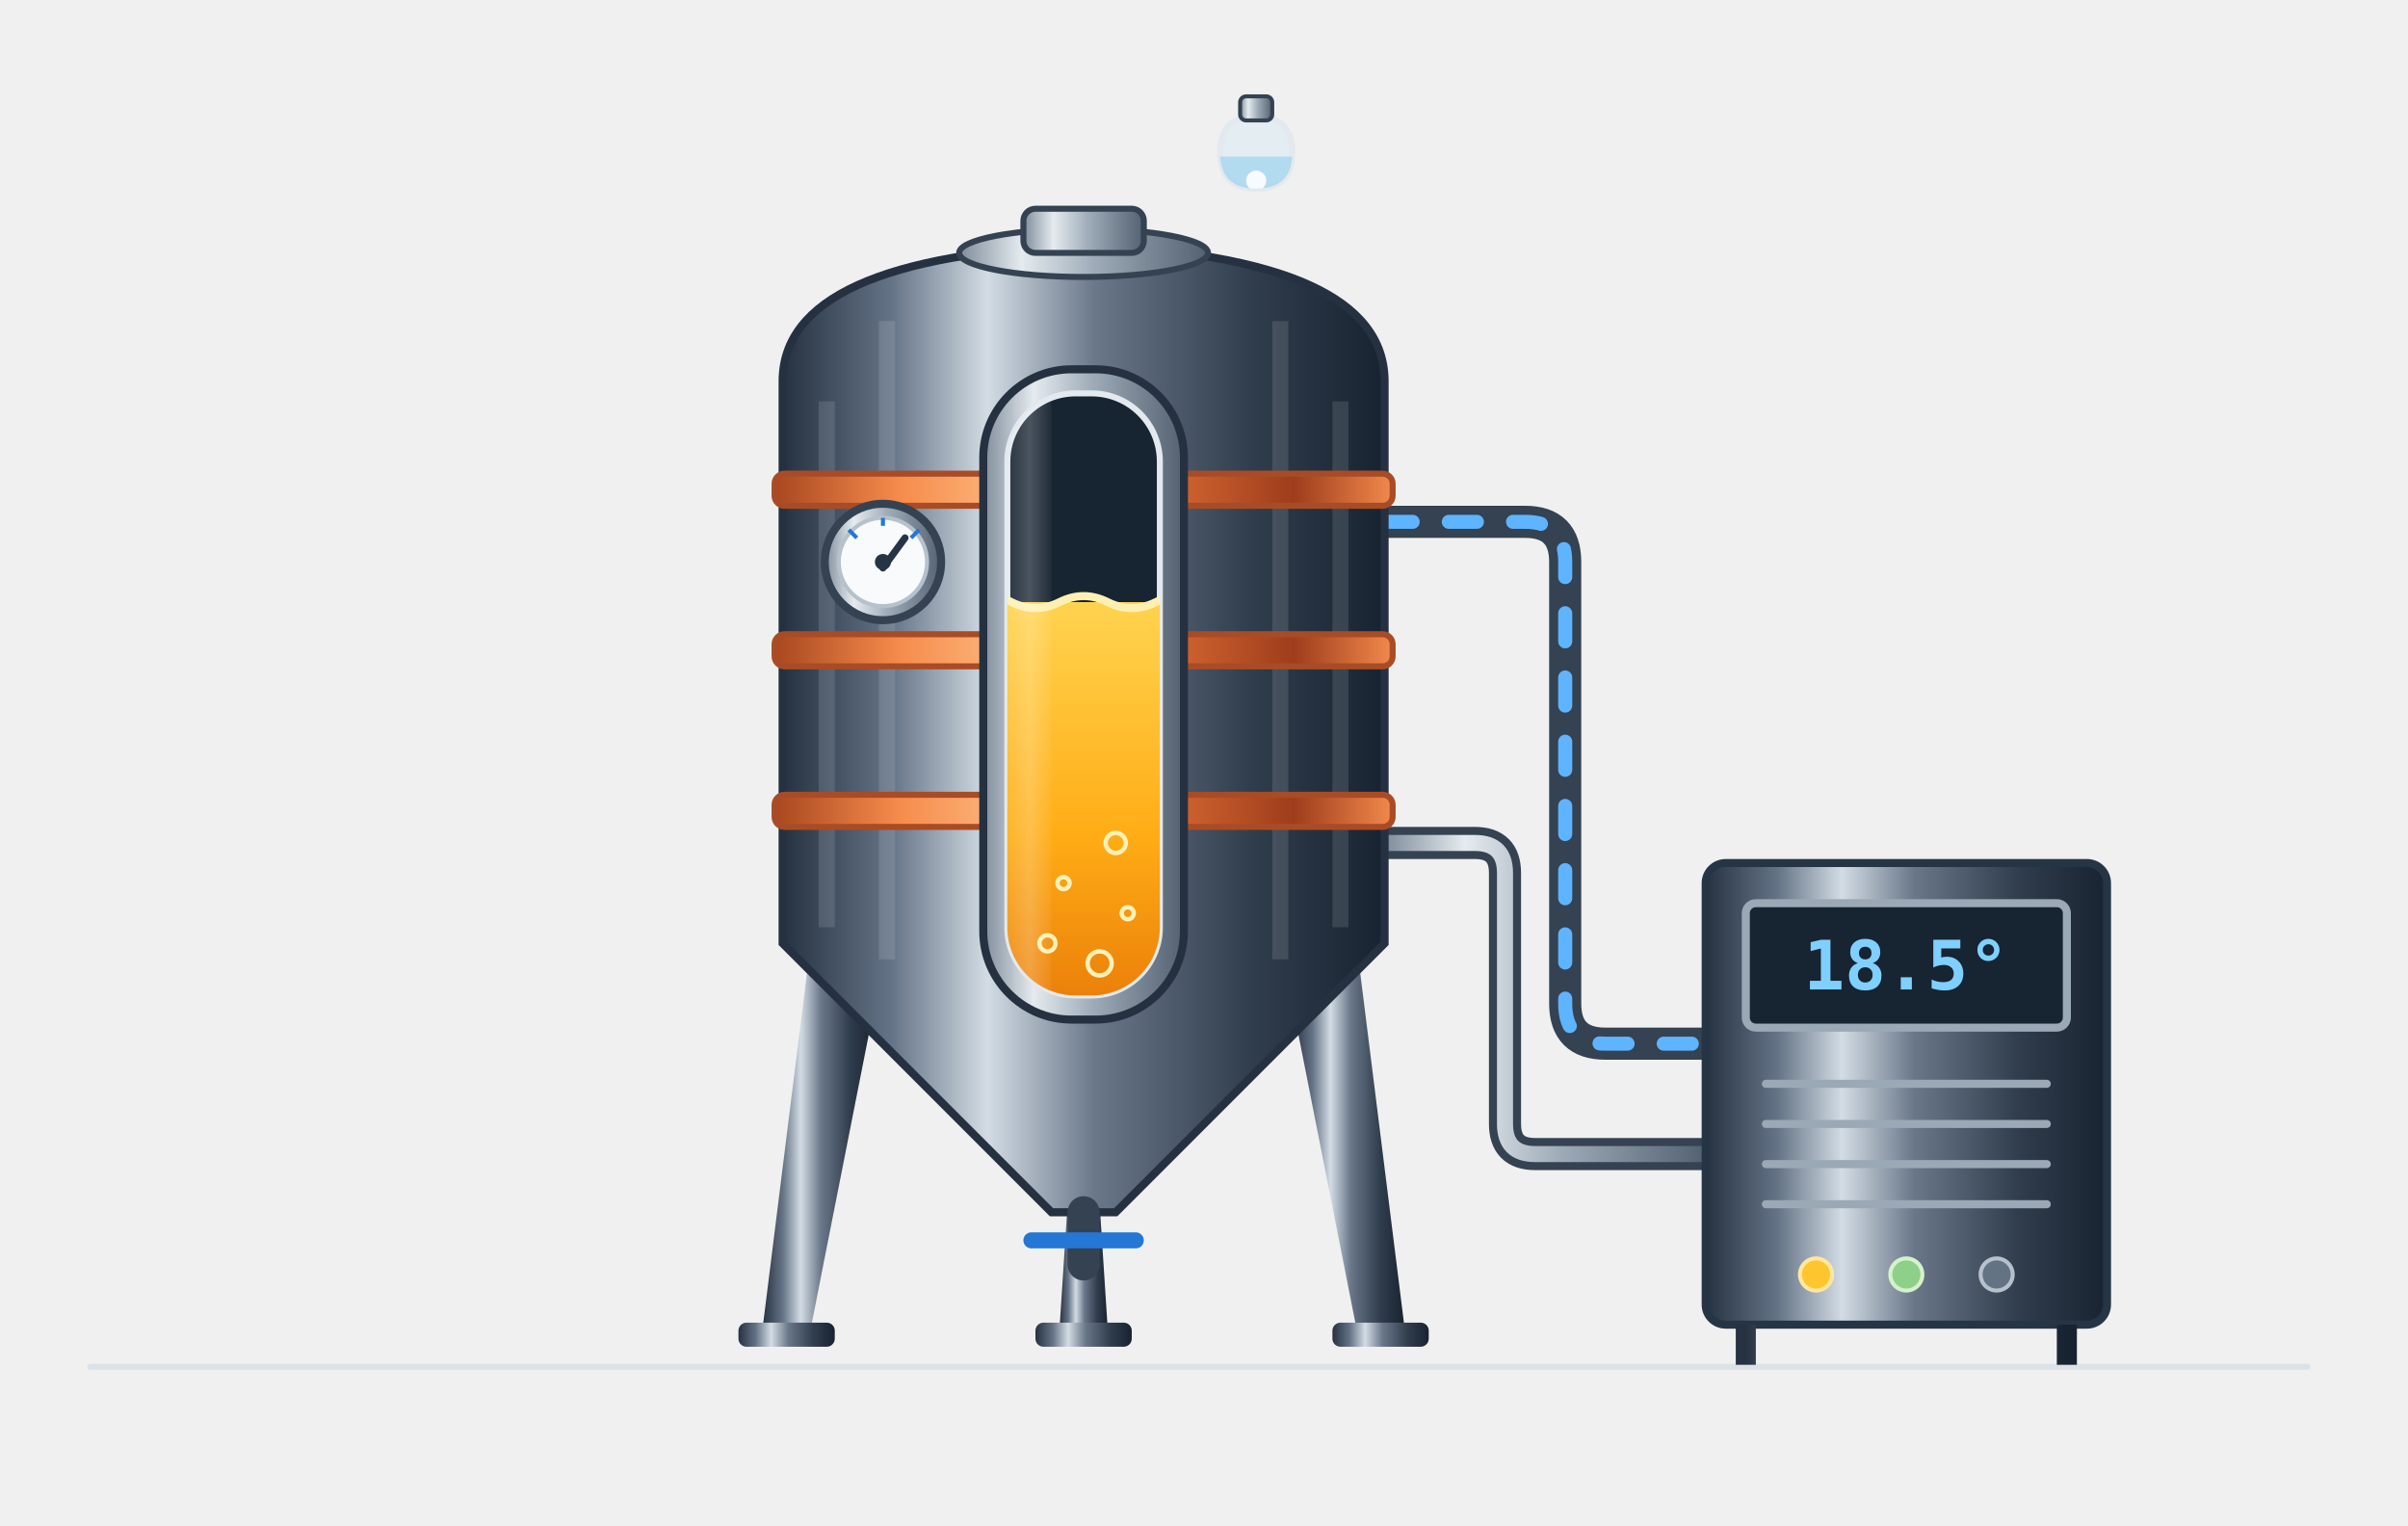
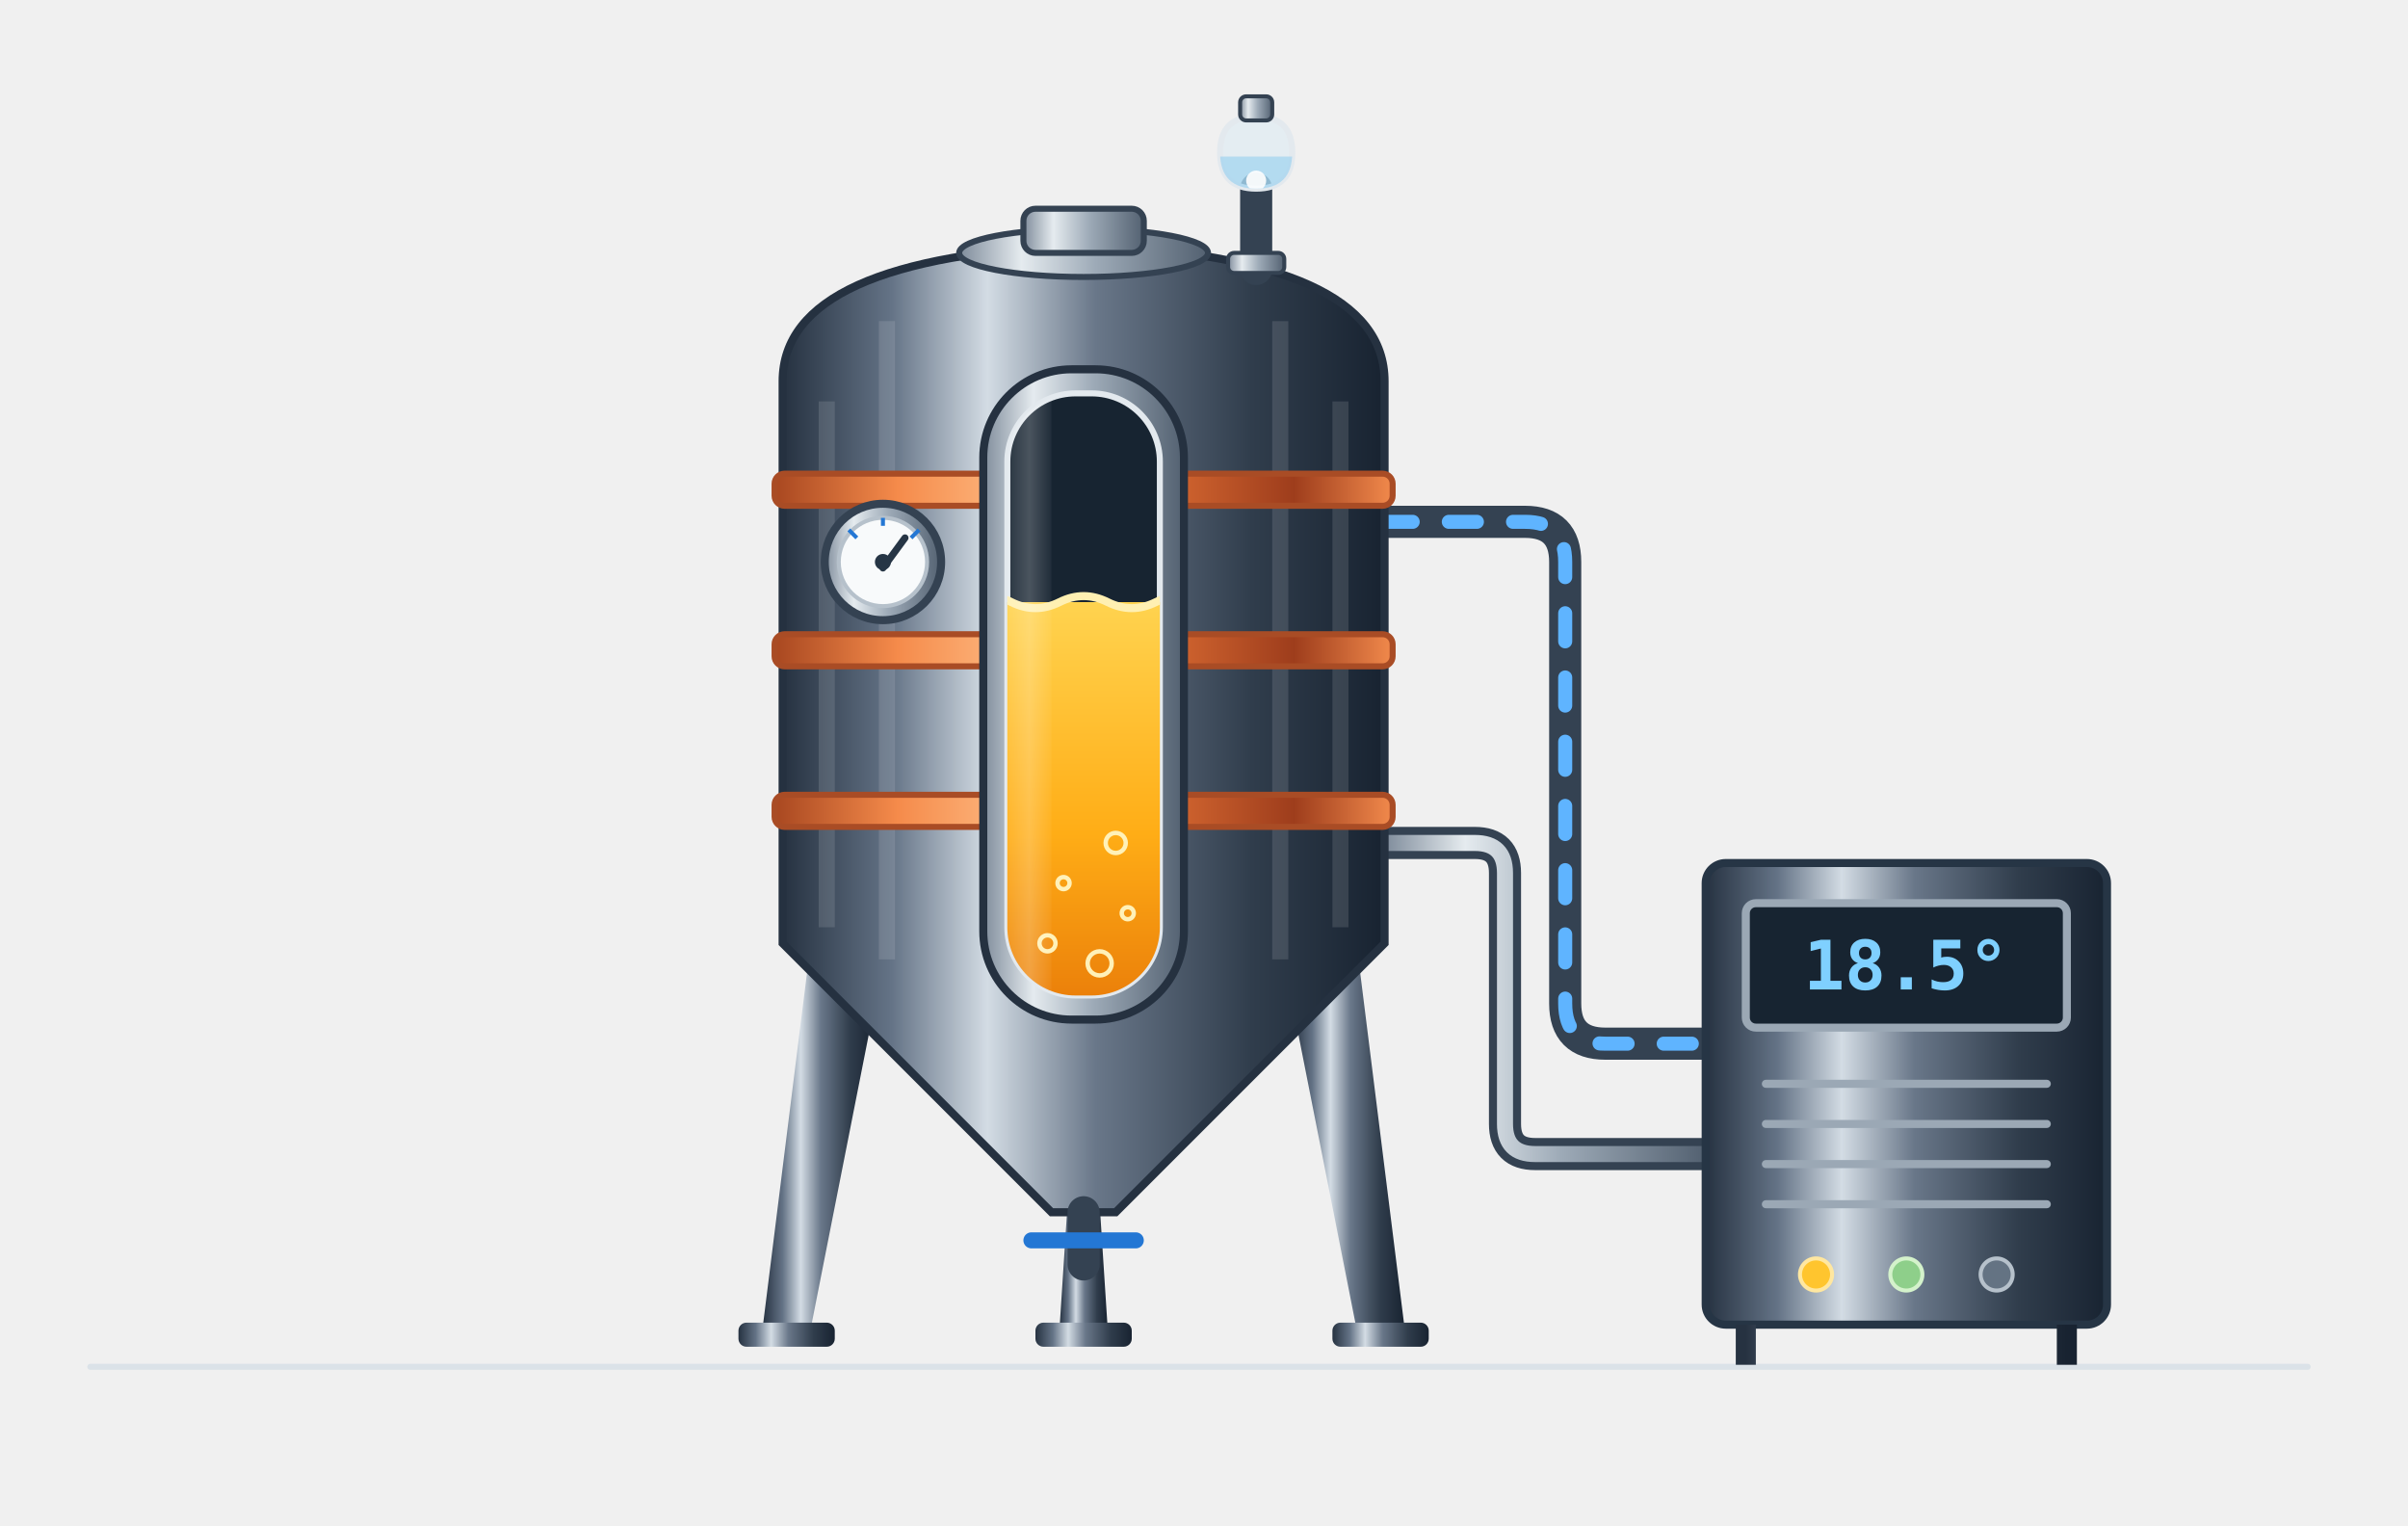
<svg xmlns="http://www.w3.org/2000/svg" viewBox="0 0 1200 760" role="img" aria-labelledby="title desc">
  <defs>
    <linearGradient id="steel" x1="0" x2="1">
      <stop offset="0" stop-color="#263241" />
      <stop offset=".18" stop-color="#647386" />
      <stop offset=".34" stop-color="#d3dce4" />
      <stop offset=".52" stop-color="#697789" />
      <stop offset=".78" stop-color="#303d4c" />
      <stop offset="1" stop-color="#182331" />
    </linearGradient>
    <linearGradient id="steelLight" x1="0" x2="1">
      <stop offset="0" stop-color="#7f8c9b" />
      <stop offset=".25" stop-color="#e5ebef" />
      <stop offset=".55" stop-color="#9daab7" />
      <stop offset="1" stop-color="#536171" />
    </linearGradient>
    <linearGradient id="copper" x1="0" x2="1">
      <stop offset="0" stop-color="#a84720" />
      <stop offset=".2" stop-color="#f58b4b" />
      <stop offset=".42" stop-color="#ffc18a" />
      <stop offset=".62" stop-color="#d86a32" />
      <stop offset=".84" stop-color="#9e3d1c" />
      <stop offset="1" stop-color="#f28a4c" />
    </linearGradient>
    <linearGradient id="gold" x1="0" y1="0" x2="0" y2="1">
      <stop offset="0" stop-color="#ffd34f" />
      <stop offset=".55" stop-color="#ffad16" />
      <stop offset="1" stop-color="#e87908" />
    </linearGradient>
    <linearGradient id="glass" x1="0" x2="1">
      <stop offset="0" stop-color="#fff" stop-opacity=".08" />
      <stop offset=".5" stop-color="#fff" stop-opacity=".22" />
      <stop offset="1" stop-color="#fff" stop-opacity=".04" />
    </linearGradient>
    <clipPath id="sightClip">
      <rect x="502" y="196" width="76" height="300" rx="34" />
    </clipPath>
    <clipPath id="airlockClip">
      <path d="M626 58 Q608 58 608 76 Q608 94 626 94 Q644 94 644 76 Q644 58 626 58Z" />
    </clipPath>
  </defs>
  <path d="M45 681 H1150" fill="none" stroke="#dbe2e8" stroke-width="3" stroke-linecap="round" />
  <g id="cooling-pipes" fill="none" stroke-linecap="round" stroke-linejoin="round">
    <path d="M690 260 H760 Q780 260 780 280 V500 Q780 520 800 520 H850" stroke="#344252" stroke-width="16" />
    <path id="cooling-flow" d="M690 260 H760 Q780 260 780 280 V500 Q780 520 800 520 H850" stroke="#5fb4ff" stroke-width="7" stroke-dasharray="14 18" />
    <path d="M690 420 H735 Q750 420 750 435 V560 Q750 575 765 575 H850" stroke="#344252" stroke-width="16" />
    <path d="M690 420 H735 Q750 420 750 435 V560 Q750 575 765 575 H850" stroke="url(#steelLight)" stroke-width="8" />
  </g>
  <g id="main-vessel">
    <g id="vessel-legs" fill="url(#steel)">
      <path d="M404 470 L380 662 H404 L436 500Z" />
      <path d="M676 470 L700 662 H676 L644 500Z" />
      <path d="M532 600 L528 662 H552 L548 600Z" />
      <rect x="368" y="659" width="48" height="12" rx="4" />
      <rect x="664" y="659" width="48" height="12" rx="4" />
      <rect x="516" y="659" width="48" height="12" rx="4" />
    </g>
    <path id="vessel-body" d="M390 190 Q390 128 540 122 Q690 128 690 190 V470 L556 604 H524 L390 470Z" fill="url(#steel)" stroke="#253140" stroke-width="4" />
    <path d="M412 200 V462 M442 160 V478 M638 160 V478 M668 200 V462" stroke="#fff" stroke-opacity=".12" stroke-width="8" />
    <g id="cooling-jacket" fill="url(#copper)" stroke="#a94c25" stroke-width="3">
      <rect x="386" y="236" width="308" height="16" rx="5" />
      <rect x="386" y="316" width="308" height="16" rx="5" />
      <rect x="386" y="396" width="308" height="16" rx="5" />
    </g>
    <ellipse cx="540" cy="126" rx="62" ry="12" fill="url(#steelLight)" stroke="#344252" stroke-width="3" />
    <rect x="510" y="104" width="60" height="22" rx="6" fill="url(#steelLight)" stroke="#344252" stroke-width="3" />
    <g id="vessel-window">
      <rect x="490" y="184" width="100" height="324" rx="44" fill="url(#steelLight)" stroke="#253140" stroke-width="4" />
      <rect x="502" y="196" width="76" height="300" rx="34" fill="#172431" stroke="#e3e9ee" stroke-width="3" />
      <g clip-path="url(#sightClip)">
        <rect id="liquid-level" x="498" y="300" width="84" height="210" fill="url(#gold)" data-haut="196" data-bas="496" />
        <path id="liquid-surface" d="M480 300 Q492 294 504 300 T528 300 T552 300 T576 300 T600 300" fill="none" stroke="#fff0b2" stroke-width="4" />
        <g id="tank-bubbles" fill="none" stroke="#fff1b8" stroke-width="2.2">
          <circle cx="522" cy="470" r="4" />
          <circle cx="548" cy="480" r="6" />
          <circle cx="562" cy="455" r="3" />
          <circle cx="530" cy="440" r="3" />
          <circle cx="556" cy="420" r="5" />
        </g>
        <rect x="502" y="196" width="22" height="300" fill="url(#glass)" />
      </g>
    </g>
    <g id="drain-valve" transform="translate(540 618)">
      <path d="M0 -14 V12" stroke="#344252" stroke-width="16" stroke-linecap="round" />
      <path d="M0 -14 V12" stroke="url(#steelLight)" stroke-width="9" stroke-linecap="round" />
      <path d="M-26 0 H26" stroke="#2477d4" stroke-width="8" stroke-linecap="round" />
    </g>
  </g>
  <g id="airlock">
-     <path d="M626 120 V96" stroke="url(#steelLight)" stroke-width="12" stroke-linecap="round" />
+     <path d="M626 134 V94" stroke="#344252" stroke-width="16" stroke-linecap="round" />
+     <path d="M626 134 V94" stroke="url(#steelLight)" stroke-width="10" stroke-linecap="round" />
+     <rect x="612" y="126" width="28" height="10" rx="3" fill="url(#steelLight)" stroke="#344252" stroke-width="2" />
    <path d="M626 58 Q608 58 608 76 Q608 94 626 94 Q644 94 644 76 Q644 58 626 58Z" fill="#cfe7f5" fill-opacity=".35" stroke="#e3e9ee" stroke-width="3" />
    <g clip-path="url(#airlockClip)">
      <rect x="606" y="78" width="40" height="20" fill="#9fd3f0" fill-opacity=".7" />
      <circle id="airlock-bubble" cx="626" cy="90" r="5" fill="#fff" fill-opacity=".9" />
    </g>
    <rect x="618" y="48" width="16" height="12" rx="3" fill="url(#steelLight)" stroke="#344252" stroke-width="2" />
  </g>
  <g id="gauges">
    <g id="gauge-main" transform="translate(440 280)">
      <circle r="29" fill="url(#steelLight)" stroke="#344252" stroke-width="4" />
      <circle r="22" fill="#f8fafb" stroke="#b6c1cb" stroke-width="2" />
      <path d="M-13 -12 L-17 -16 M0 -18 V-22 M14 -12 L18 -16" stroke="#2477d4" stroke-width="2" />
      <path id="gauge-main-needle" d="M0 3 L11 -12" stroke="#263545" stroke-width="3.5" stroke-linecap="round" />
      <circle r="4" fill="#263545" />
    </g>
  </g>
  <g id="control-unit">
    <rect x="850" y="430" width="200" height="230" rx="10" fill="url(#steel)" stroke="#263545" stroke-width="4" />
    <rect x="870" y="450" width="160" height="62" rx="5" fill="#172431" stroke="#9ba8b5" stroke-width="4" />
    <text id="temp-display" x="950" y="493" text-anchor="middle" font-family="ui-monospace, monospace" font-size="34" font-weight="700" fill="#7fd0ff">18.5°</text>
    <g fill="none" stroke="#9ba8b5" stroke-width="4" stroke-linecap="round">
      <path d="M880 540 H1020 M880 560 H1020 M880 580 H1020 M880 600 H1020" />
    </g>
    <g id="status-lights">
      <circle id="light-running" cx="905" cy="635" r="8" fill="#ffc52e" stroke="#ffe7a0" stroke-width="2" />
      <circle id="light-ready" cx="950" cy="635" r="8" fill="#8ecf8a" stroke="#d4f2cb" stroke-width="2" />
      <circle id="light-idle" cx="995" cy="635" r="8" fill="#647383" stroke="#b6c1cb" stroke-width="2" />
    </g>
    <path d="M870 660 V680 M1030 660 V680" stroke="url(#steel)" stroke-width="10" />
  </g>
</svg>
